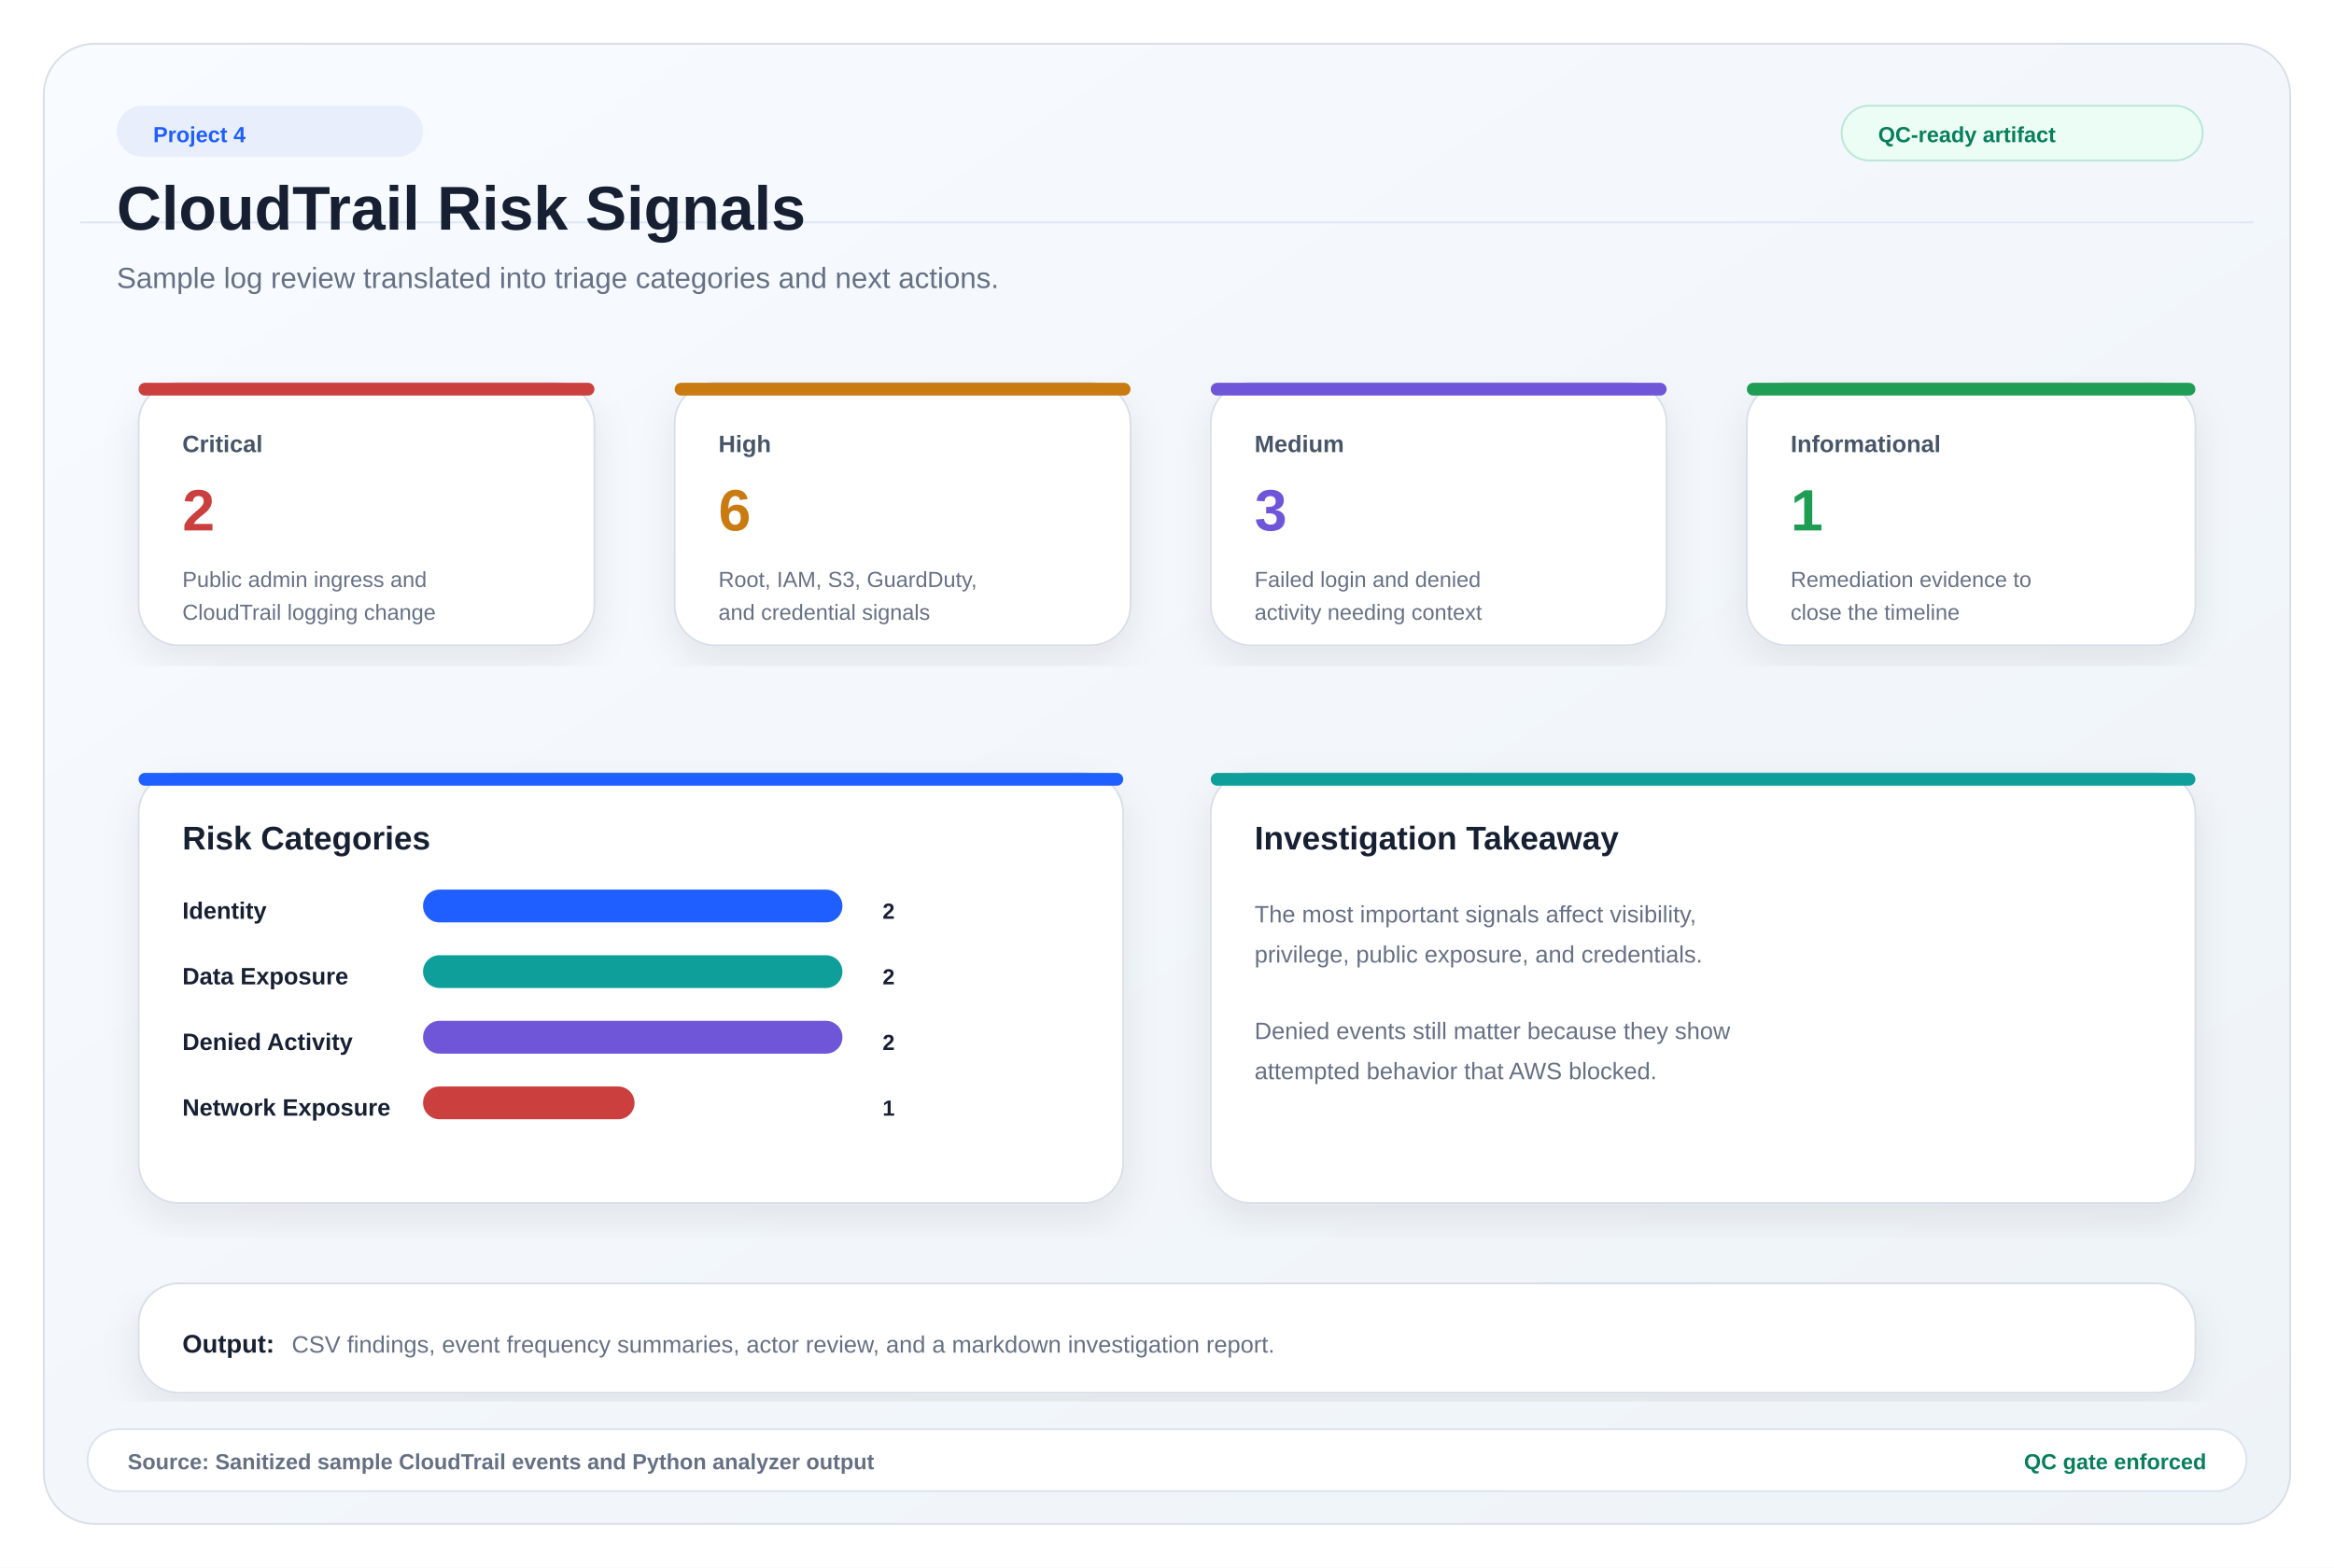
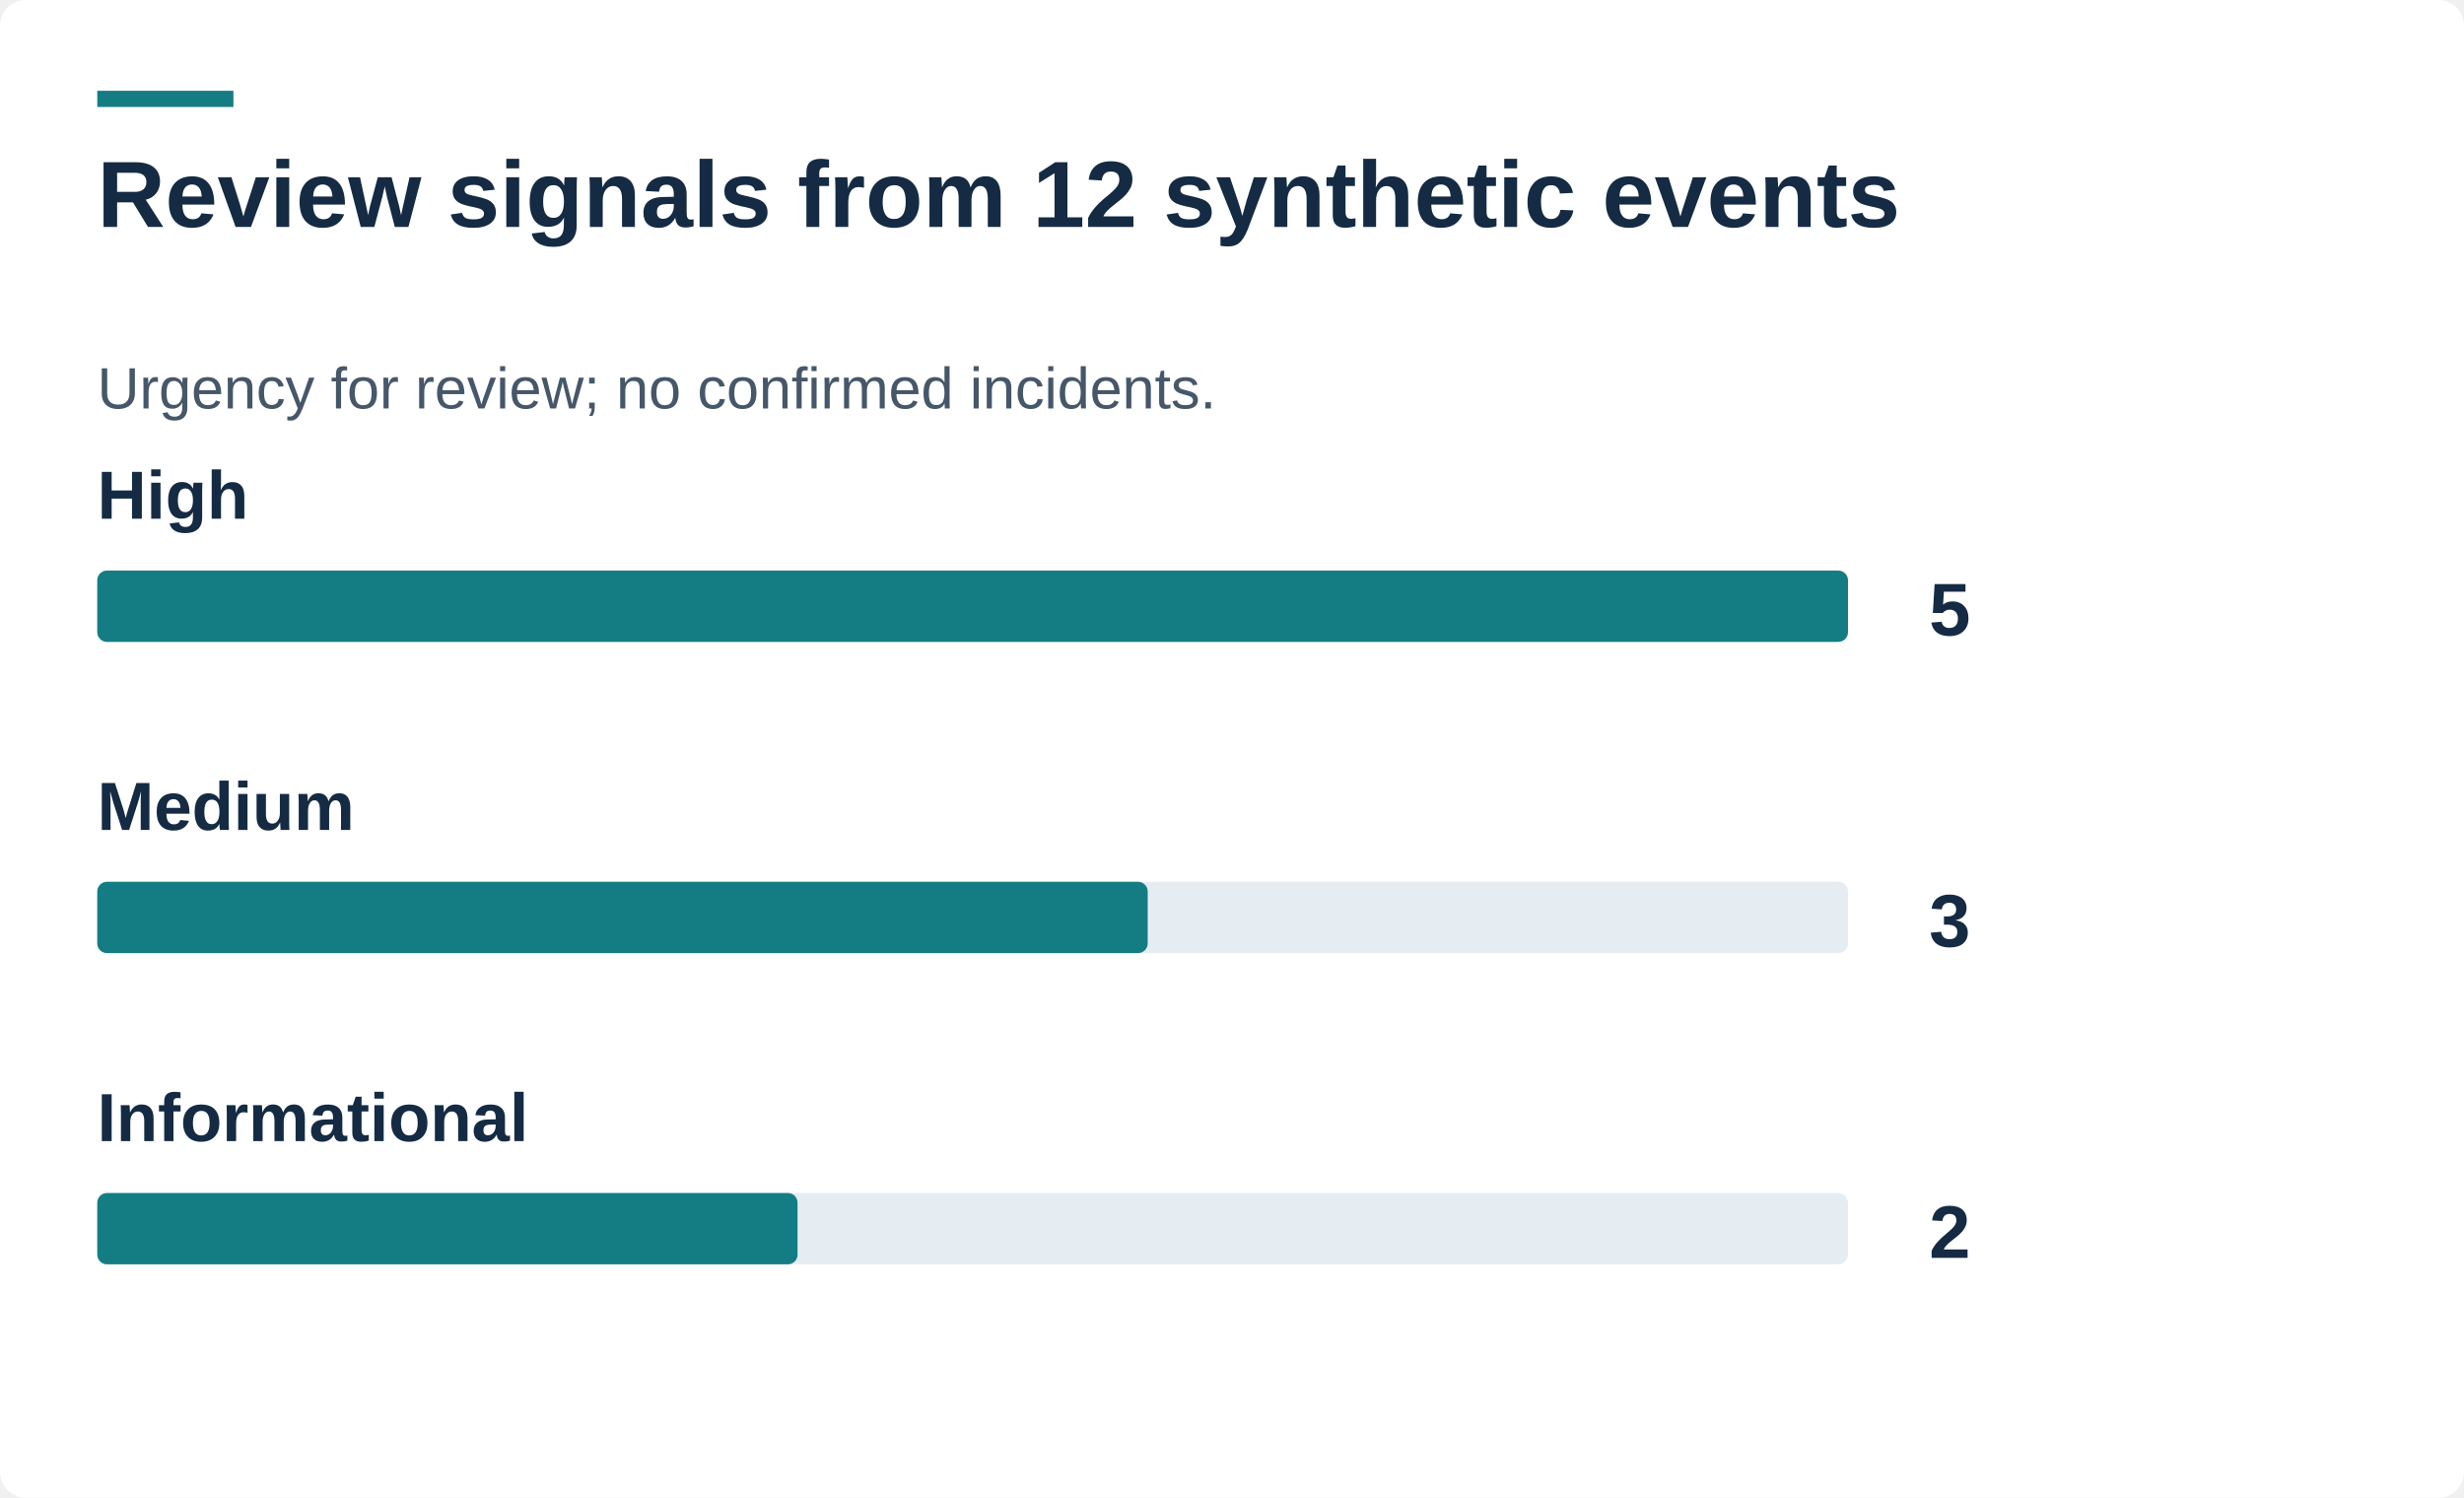
- <svg xmlns="http://www.w3.org/2000/svg" width="1280" height="860" viewBox="0 0 1280 860" role="img" aria-labelledby="title desc" data-qc-version="2" data-qc-polish="true">
+ <svg xmlns="http://www.w3.org/2000/svg" width="760" height="462" viewBox="0 0 760 462" role="img" aria-labelledby="title desc">
  <defs>
-     <linearGradient id="canvasGrad" x1="0" x2="1" y1="0" y2="1">
-       <stop offset="0%" stop-color="#f8fbff" />
-       <stop offset="100%" stop-color="#eef3f8" />
-     </linearGradient>
-     <filter id="cardShadow" x="-8%" y="-8%" width="116%" height="116%">
-       <feDropShadow dx="0" dy="8" stdDeviation="10" flood-color="#0f172a" flood-opacity="0.08" />
-     </filter>
-     <marker id="arrowHead" markerWidth="14" markerHeight="14" refX="12" refY="7" orient="auto" markerUnits="strokeWidth">
-       <path d="M2,2 L12,7 L2,12 Z" fill="#172033" />
+     <marker id="arrow" viewBox="0 0 10 10" refX="9" refY="5" markerWidth="8" markerHeight="8" orient="auto-start-reverse">
+       <path d="M 0 0 L 10 5 L 0 10 z" fill="#147d83" />
    </marker>
-     <style>.font { font-family: Segoe UI, Arial, Helvetica, sans-serif; }</style>
  </defs>
-   <rect width="100%" height="100%" fill="#ffffff" />
-   <rect data-qc-frame="true" x="24" y="24" width="1232" height="812" rx="28" fill="url(#canvasGrad)" stroke="#d8dee9" />
-   <path d="M44 122 H1236" stroke="#dde6f3" stroke-width="1" />
-   <rect x="64" y="58" width="168" height="28" rx="14" fill="#e8eefc" />
-   <text class="font" x="84" y="78" font-size="12" font-weight="700" fill="#1f5eff">Project 4</text>
-   <rect x="1010" y="58" width="198" height="30" rx="15" fill="#ecfdf5" stroke="#b8e7d6" />
-   <text class="font" x="1030" y="78" font-size="12" font-weight="700" fill="#087f5b">QC-ready artifact</text>
-   <text class="font" x="64" y="126" font-size="34" font-weight="800" fill="#172033">CloudTrail Risk Signals</text>
-   <text class="font" x="64" y="158" font-size="16" font-weight="400" fill="#667085">Sample log review translated into triage categories and next actions.</text>
-   <g data-qc-card="true">
-     <rect x="76" y="210" width="250" height="144" rx="22" fill="#ffffff" stroke="#d8dee9" filter="url(#cardShadow)" />
-     <rect x="76" y="210" width="250" height="7" rx="3.5" fill="#cc3f3f" />
-     <text class="font" x="100" y="248" font-size="13" font-weight="700" fill="#475569">Critical</text>
-     <text class="font" x="100" y="291" font-size="32" font-weight="800" fill="#cc3f3f">2</text>
-     <text class="font" x="100" y="322" font-size="12" font-weight="400" fill="#667085">Public admin ingress and</text>
-     <text class="font" x="100" y="340" font-size="12" font-weight="400" fill="#667085">CloudTrail logging change</text>
-   </g>
-   <g data-qc-card="true">
-     <rect x="370" y="210" width="250" height="144" rx="22" fill="#ffffff" stroke="#d8dee9" filter="url(#cardShadow)" />
-     <rect x="370" y="210" width="250" height="7" rx="3.5" fill="#c97a10" />
-     <text class="font" x="394" y="248" font-size="13" font-weight="700" fill="#475569">High</text>
-     <text class="font" x="394" y="291" font-size="32" font-weight="800" fill="#c97a10">6</text>
-     <text class="font" x="394" y="322" font-size="12" font-weight="400" fill="#667085">Root, IAM, S3, GuardDuty,</text>
-     <text class="font" x="394" y="340" font-size="12" font-weight="400" fill="#667085">and credential signals</text>
-   </g>
-   <g data-qc-card="true">
-     <rect x="664" y="210" width="250" height="144" rx="22" fill="#ffffff" stroke="#d8dee9" filter="url(#cardShadow)" />
-     <rect x="664" y="210" width="250" height="7" rx="3.5" fill="#6f56d9" />
-     <text class="font" x="688" y="248" font-size="13" font-weight="700" fill="#475569">Medium</text>
-     <text class="font" x="688" y="291" font-size="32" font-weight="800" fill="#6f56d9">3</text>
-     <text class="font" x="688" y="322" font-size="12" font-weight="400" fill="#667085">Failed login and denied</text>
-     <text class="font" x="688" y="340" font-size="12" font-weight="400" fill="#667085">activity needing context</text>
-   </g>
-   <g data-qc-card="true">
-     <rect x="958" y="210" width="246" height="144" rx="22" fill="#ffffff" stroke="#d8dee9" filter="url(#cardShadow)" />
-     <rect x="958" y="210" width="246" height="7" rx="3.5" fill="#1f9d55" />
-     <text class="font" x="982" y="248" font-size="13" font-weight="700" fill="#475569">Informational</text>
-     <text class="font" x="982" y="291" font-size="32" font-weight="800" fill="#1f9d55">1</text>
-     <text class="font" x="982" y="322" font-size="12" font-weight="400" fill="#667085">Remediation evidence to</text>
-     <text class="font" x="982" y="340" font-size="12" font-weight="400" fill="#667085">close the timeline</text>
-   </g>
-   <g data-qc-card="true">
-     <rect x="76" y="424" width="540" height="236" rx="22" fill="#ffffff" stroke="#d8dee9" filter="url(#cardShadow)" />
-     <rect x="76" y="424" width="540" height="7" rx="3.5" fill="#1f5eff" />
-     <text class="font" x="100" y="466" font-size="18" font-weight="800" fill="#172033">Risk Categories</text>
-     <text class="font" x="100" y="504" font-size="13" font-weight="700" fill="#172033">Identity</text>
-     <rect x="232" y="488" width="230" height="18" rx="9" fill="#1f5eff" />
-     <text class="font" x="484" y="504" font-size="12" font-weight="800" fill="#172033">2</text>
-     <text class="font" x="100" y="540" font-size="13" font-weight="700" fill="#172033">Data Exposure</text>
-     <rect x="232" y="524" width="230" height="18" rx="9" fill="#0f9f9a" />
-     <text class="font" x="484" y="540" font-size="12" font-weight="800" fill="#172033">2</text>
-     <text class="font" x="100" y="576" font-size="13" font-weight="700" fill="#172033">Denied Activity</text>
-     <rect x="232" y="560" width="230" height="18" rx="9" fill="#6f56d9" />
-     <text class="font" x="484" y="576" font-size="12" font-weight="800" fill="#172033">2</text>
-     <text class="font" x="100" y="612" font-size="13" font-weight="700" fill="#172033">Network Exposure</text>
-     <rect x="232" y="596" width="116" height="18" rx="9" fill="#cc3f3f" />
-     <text class="font" x="484" y="612" font-size="12" font-weight="800" fill="#172033">1</text>
-   </g>
-   <g data-qc-card="true">
-     <rect x="664" y="424" width="540" height="236" rx="22" fill="#ffffff" stroke="#d8dee9" filter="url(#cardShadow)" />
-     <rect x="664" y="424" width="540" height="7" rx="3.5" fill="#0f9f9a" />
-     <text class="font" x="688" y="466" font-size="18" font-weight="800" fill="#172033">Investigation Takeaway</text>
-     <text class="font" x="688" y="506" font-size="13" font-weight="400" fill="#667085">The most important signals affect visibility,</text>
-     <text class="font" x="688" y="528" font-size="13" font-weight="400" fill="#667085">privilege, public exposure, and credentials.</text>
-     <text class="font" x="688" y="570" font-size="13" font-weight="400" fill="#667085">Denied events still matter because they show</text>
-     <text class="font" x="688" y="592" font-size="13" font-weight="400" fill="#667085">attempted behavior that AWS blocked.</text>
-   </g>
-   <g data-qc-card="true">
-     <rect x="76" y="704" width="1128" height="60" rx="22" fill="#ffffff" stroke="#d8dee9" filter="url(#cardShadow)" />
-     <text class="font" x="100" y="742" font-size="14" font-weight="700" fill="#172033">Output:</text>
-     <text class="font" x="160" y="742" font-size="13" font-weight="400" fill="#667085">CSV findings, event frequency summaries, actor review, and a markdown investigation report.</text>
-   </g>
-   <g data-qc-footer="true">
-     <rect x="48" y="784" width="1184" height="34" rx="17" fill="#ffffff" stroke="#dbe3ef" />
-     <text class="font" x="70" y="806" font-size="12" font-weight="600" fill="#667085">Source: Sanitized sample CloudTrail events and Python analyzer output</text>
-     <text class="font" x="1210" y="806" font-size="12" font-weight="700" fill="#087f5b" text-anchor="end">QC gate enforced</text>
+   <rect width="760" height="100%" rx="8" fill="#ffffff" />
+   <g font-family="Arial, Helvetica, sans-serif">
+     <rect x="30" y="28" width="42" height="5" fill="#147d83" />
+     <text x="30" y="70" font-size="29" font-weight="700" fill="#142b43">Review signals from 12 synthetic events</text>
+     <text x="30" y="126" font-size="18" font-weight="400" fill="#46576a">Urgency for review; no confirmed incidents.</text>
+     <text x="30" y="160" font-size="21" font-weight="700" fill="#142b43">High</text>
+     <rect x="30" y="176" width="540" height="22" rx="3" fill="#e6edf2" />
+     <rect x="30" y="176" width="540.00" height="22" rx="3" fill="#147d83" />
+     <text x="595" y="196" font-size="23" font-weight="700" fill="#142b43">5</text>
+     <text x="30" y="256" font-size="21" font-weight="700" fill="#142b43">Medium</text>
+     <rect x="30" y="272" width="540" height="22" rx="3" fill="#e6edf2" />
+     <rect x="30" y="272" width="324.00" height="22" rx="3" fill="#147d83" />
+     <text x="595" y="292" font-size="23" font-weight="700" fill="#142b43">3</text>
+     <text x="30" y="352" font-size="21" font-weight="700" fill="#142b43">Informational</text>
+     <rect x="30" y="368" width="540" height="22" rx="3" fill="#e6edf2" />
+     <rect x="30" y="368" width="216.00" height="22" rx="3" fill="#147d83" />
+     <text x="595" y="388" font-size="23" font-weight="700" fill="#142b43">2</text>
  </g>
</svg>
